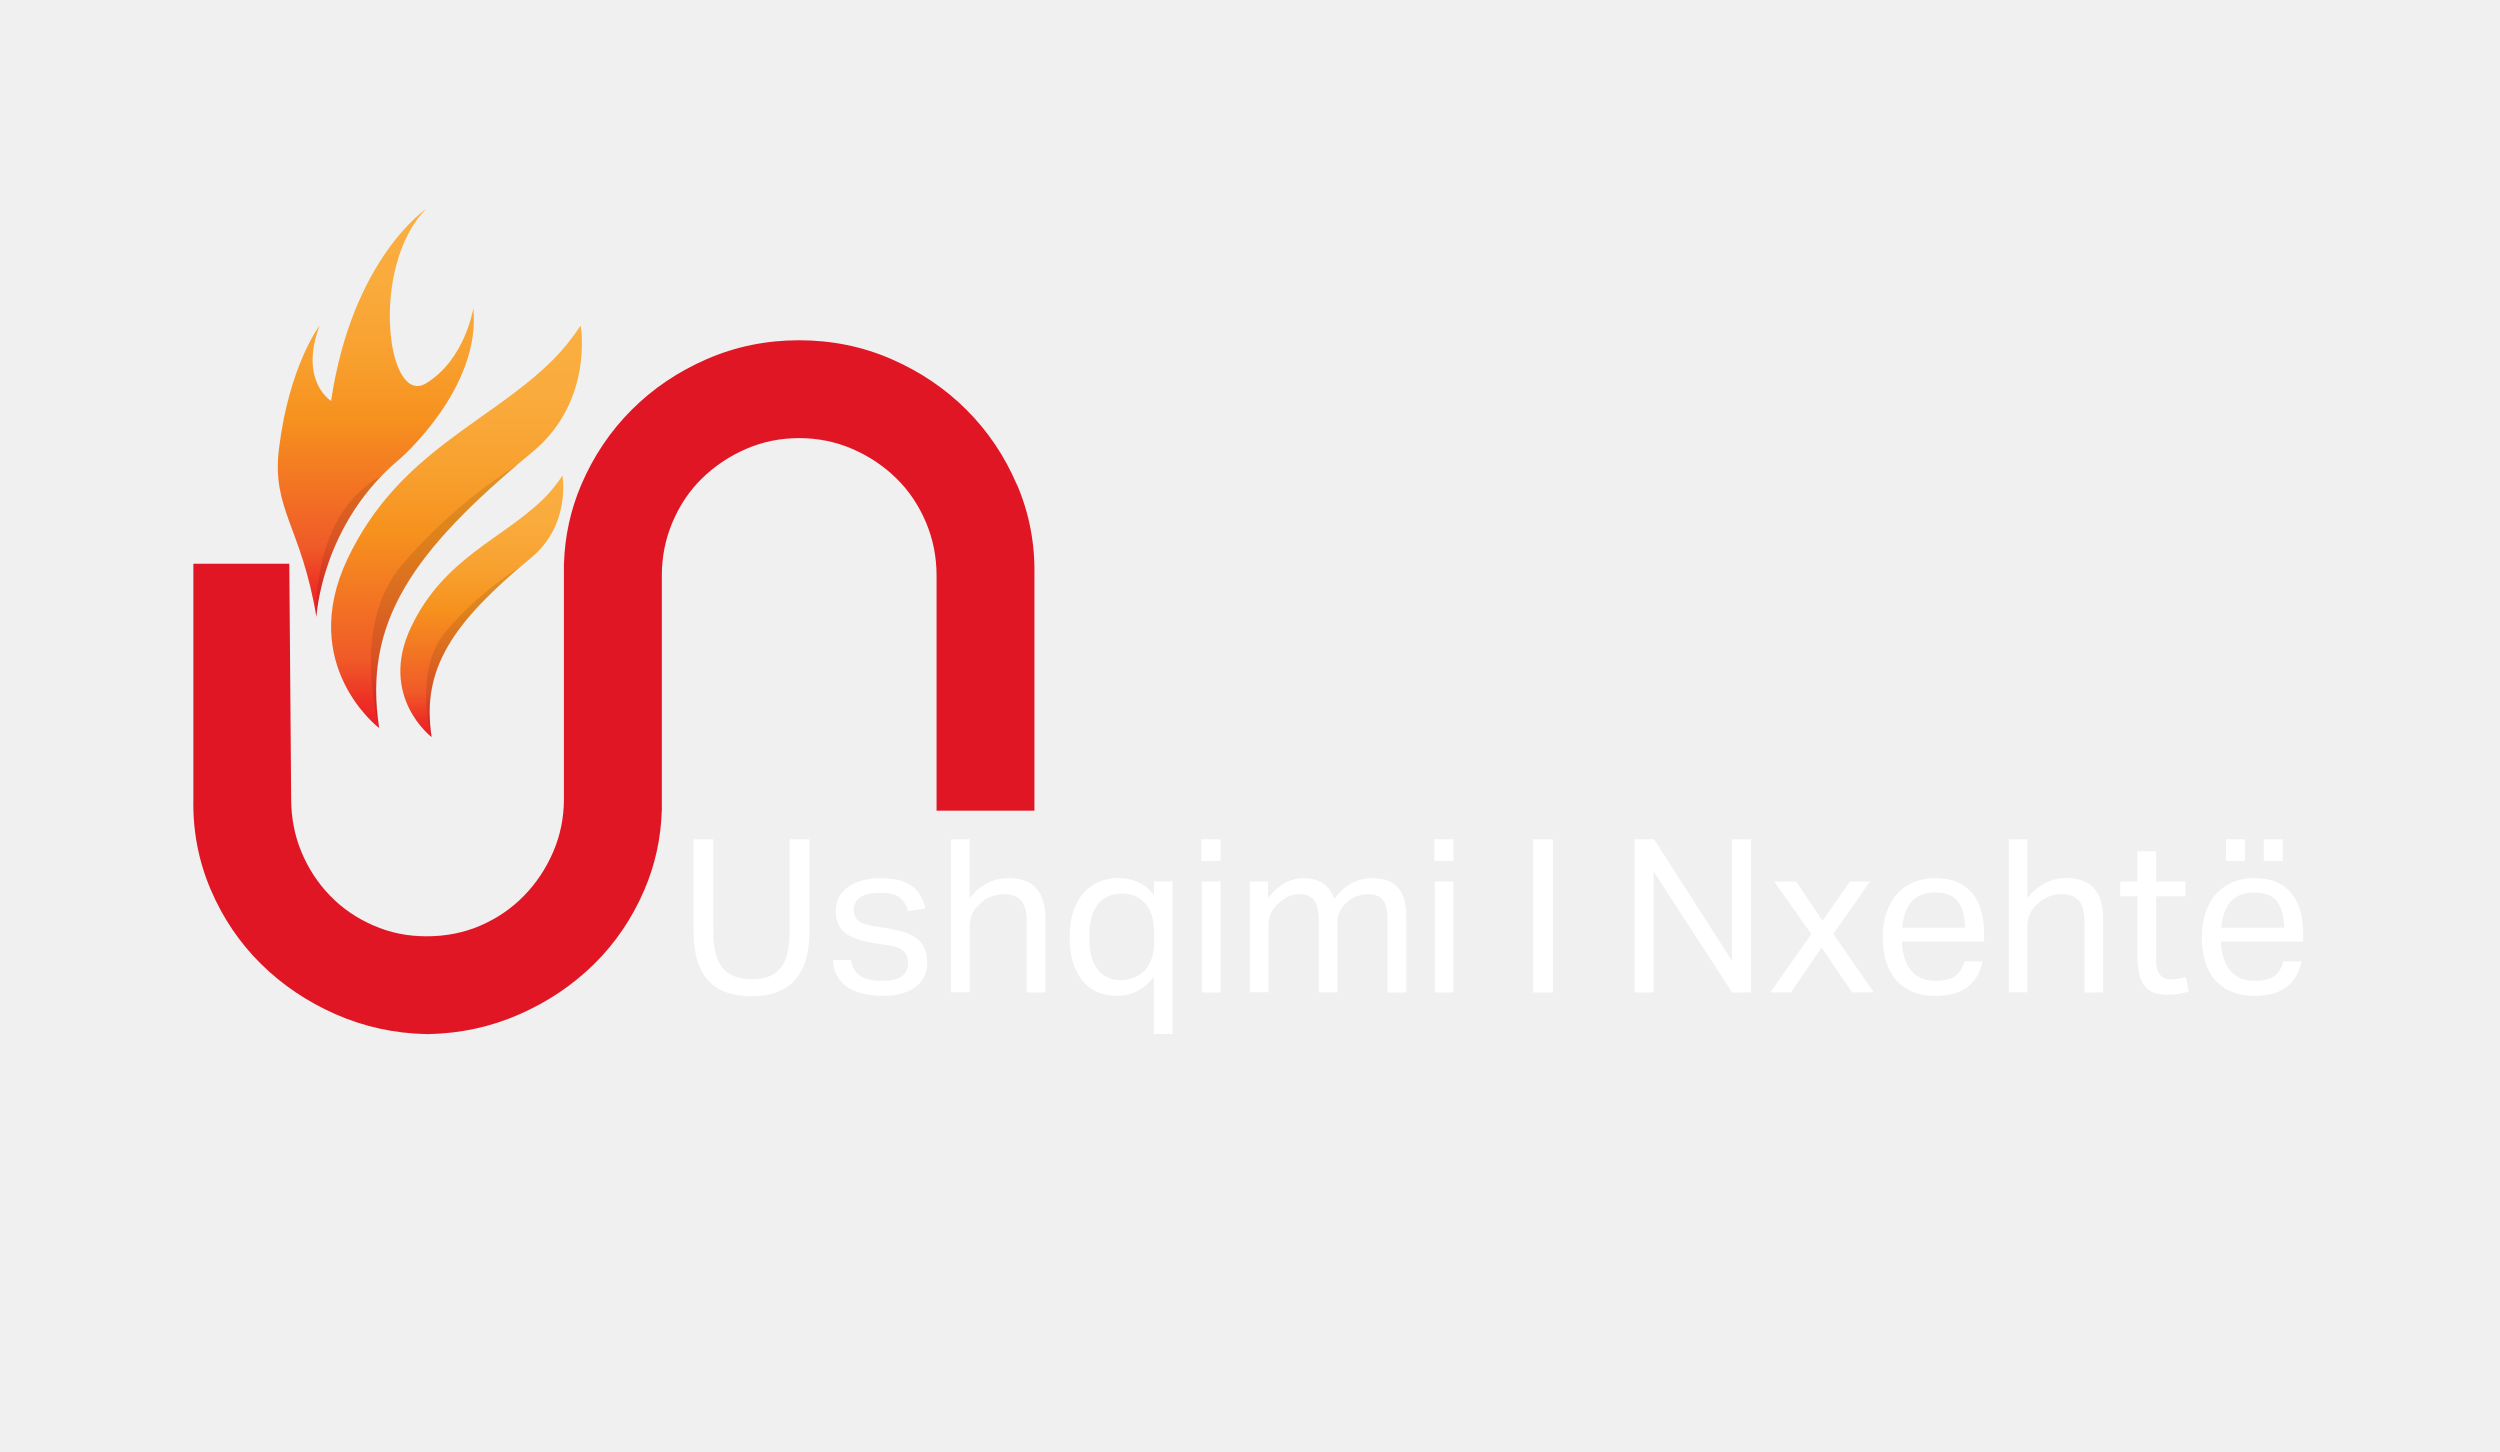
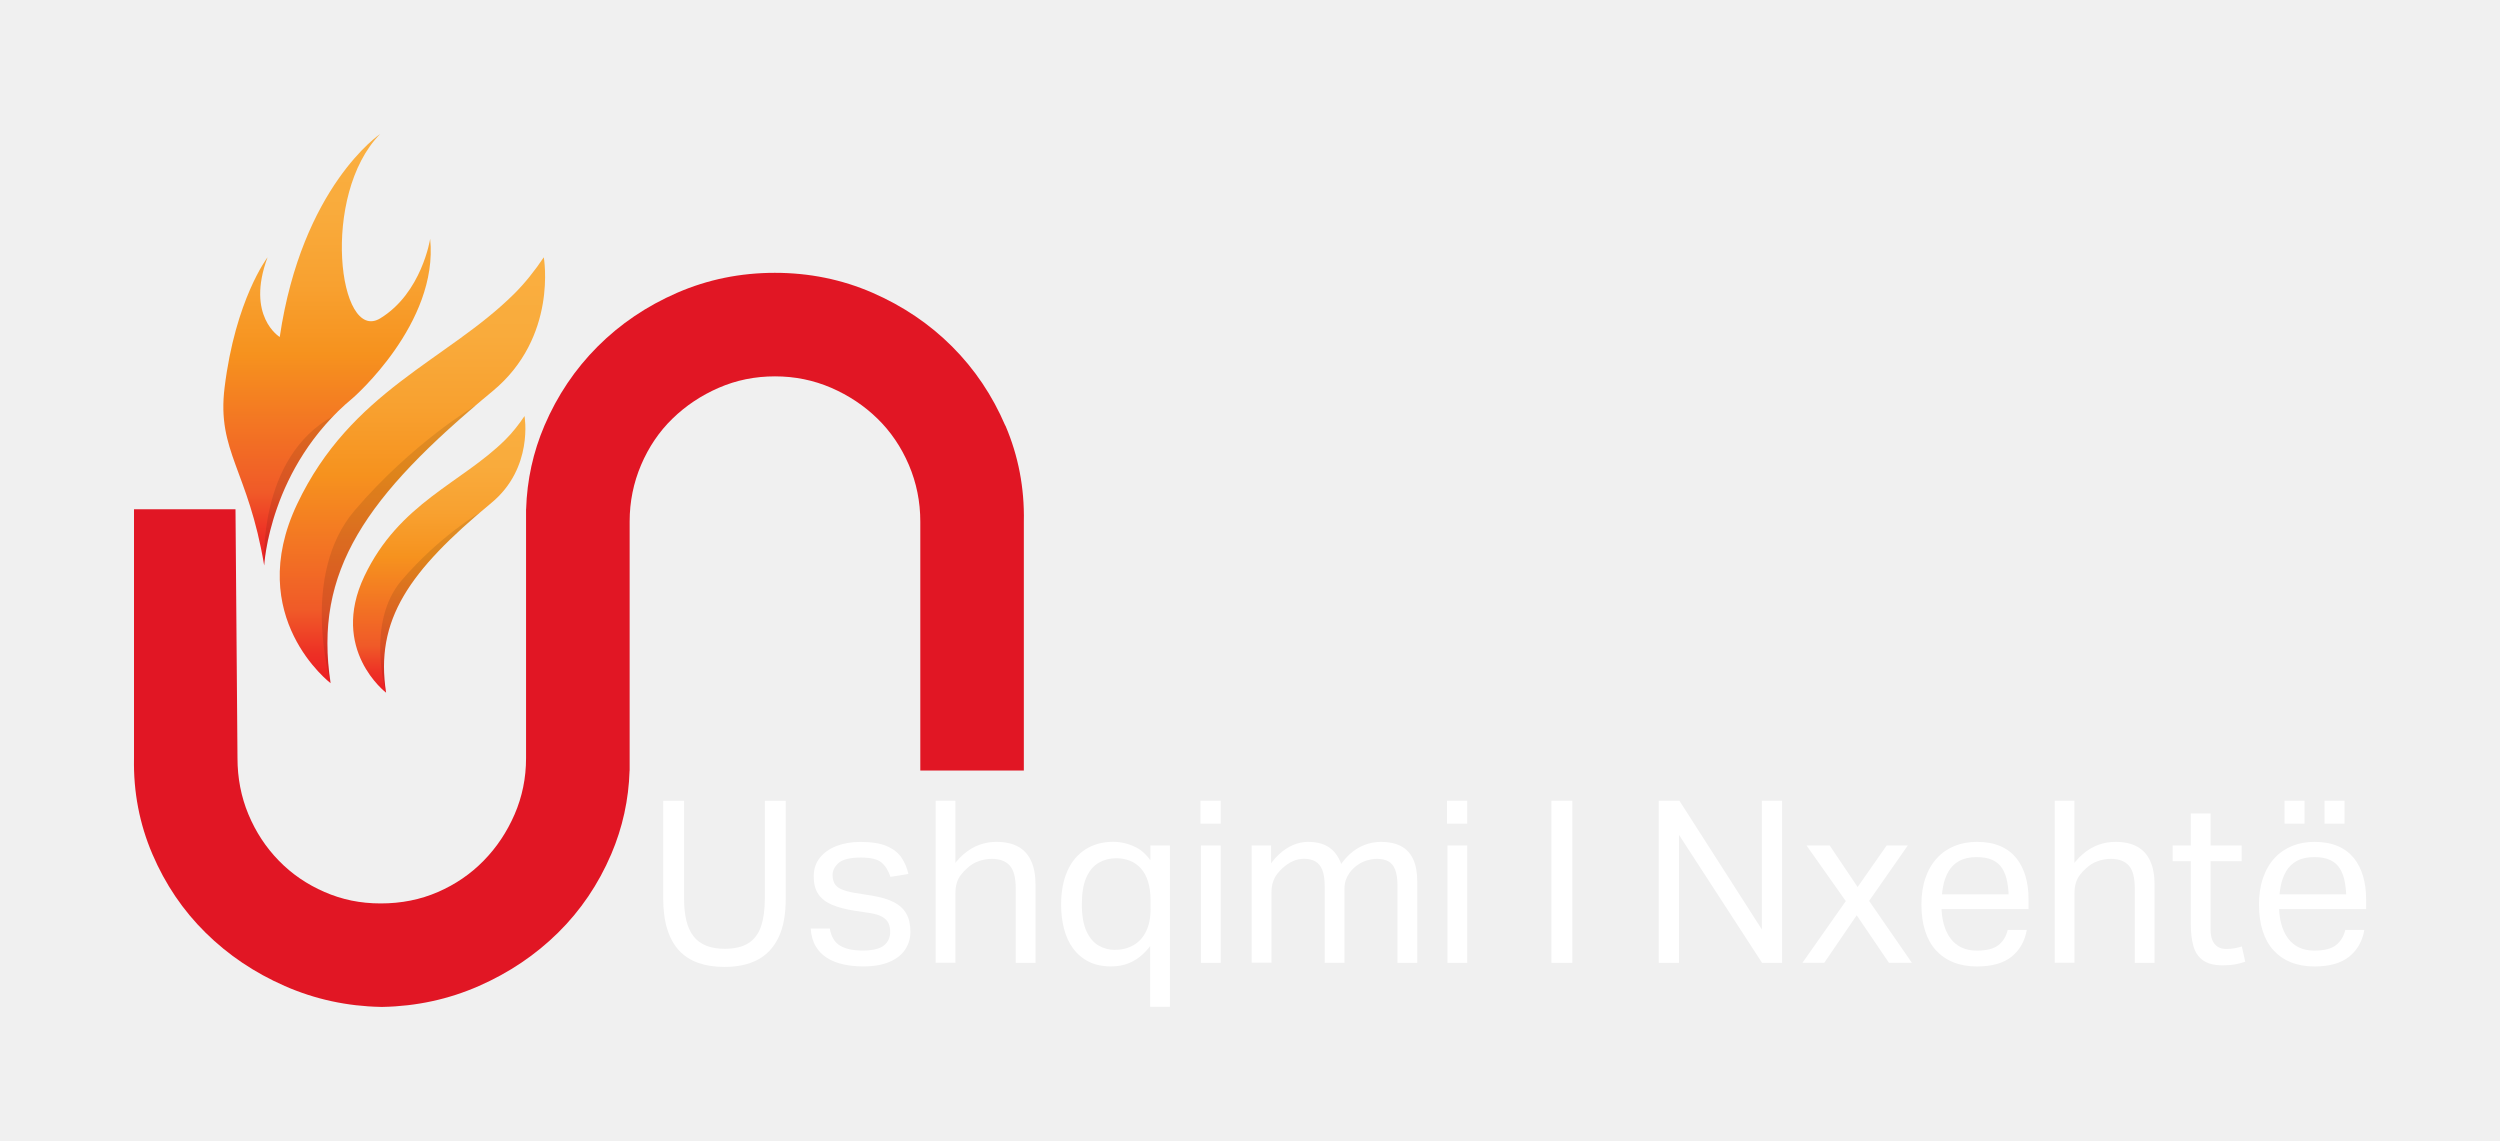
- <svg xmlns="http://www.w3.org/2000/svg" xmlns:xlink="http://www.w3.org/1999/xlink" id="Layer_1" version="1.1" viewBox="0 0 467 271.19">
+ <svg xmlns="http://www.w3.org/2000/svg" xmlns:xlink="http://www.w3.org/1999/xlink" id="Layer_1" version="1.1" viewBox="12.46 15.39 441.40 201.42">
  <defs>
    <style>
      .st0 {
        fill: url(#linear-gradient2);
      }

      .st1 {
        fill: #fff;
      }

      .st2 {
        fill: url(#linear-gradient1);
      }

      .st3 {
        fill: #e11624;
      }

      .st4 {
        opacity: .1;
      }

      .st5 {
        fill: url(#linear-gradient);
      }
    </style>
    <linearGradient id="linear-gradient" x1="90" y1="88.84" x2="90" y2="137.69" gradientUnits="userSpaceOnUse">
      <stop offset="0" stop-color="#faaf40" />
      <stop offset=".18" stop-color="#f9ab3c" />
      <stop offset=".35" stop-color="#f8a130" />
      <stop offset=".51" stop-color="#f6921e" />
      <stop offset=".83" stop-color="#f05a28" />
      <stop offset=".93" stop-color="#ed3025" />
      <stop offset="1" stop-color="#ec1c24" />
    </linearGradient>
    <linearGradient id="linear-gradient1" x1="85.29" y1="60.82" x2="85.29" y2="136.03" xlink:href="#linear-gradient" />
    <linearGradient id="linear-gradient2" x1="70.21" y1="39.04" x2="70.21" y2="115.21" xlink:href="#linear-gradient" />
  </defs>
  <path class="st3" d="M189.95,90.53c-2.28-5.33-5.42-9.99-9.4-13.97-3.98-3.98-8.67-7.14-14.06-9.49-5.39-2.34-11.13-3.51-17.22-3.51s-11.83,1.17-17.22,3.51c-5.39,2.34-10.08,5.51-14.06,9.49-3.98,3.98-7.12,8.64-9.4,13.97-2,4.68-3.08,9.6-3.24,14.77h-.01v.6c0,.53-.01,1.06,0,1.59v41.77c0,3.51-.68,6.81-2.02,9.91-1.35,3.11-3.16,5.83-5.45,8.17-2.28,2.34-4.98,4.19-8.08,5.54-3.11,1.35-6.47,2.02-10.1,2.02s-6.83-.67-9.93-2.02c-3.11-1.35-5.8-3.19-8.08-5.54-2.28-2.34-4.07-5.07-5.36-8.17-1.29-3.1-1.93-6.41-1.93-9.93l-.35-43.93h-17.92v43.93c-.12,5.97.97,11.63,3.25,16.96,2.28,5.33,5.42,9.96,9.4,13.88,3.98,3.93,8.64,7.06,13.97,9.4,5.33,2.34,10.98,3.57,16.96,3.69h.35c5.97-.12,11.63-1.35,16.96-3.69,5.33-2.34,9.99-5.48,13.97-9.4,3.98-3.92,7.12-8.55,9.4-13.88,2-4.68,3.08-9.6,3.24-14.77h.01v-.63c0-.52.01-1.03,0-1.56v-41.77c0-3.51.68-6.84,2.02-9.99,1.35-3.16,3.19-5.89,5.54-8.17,2.34-2.28,5.07-4.1,8.17-5.45,3.1-1.35,6.41-2.02,9.93-2.02s6.82.68,9.93,2.02c3.1,1.35,5.83,3.16,8.17,5.45,2.34,2.28,4.19,5.01,5.54,8.17,1.35,3.16,2.02,6.5,2.02,10.02v43.93h18.28v-43.93c.12-5.98-.97-11.63-3.25-16.96Z" />
  <g>
    <path class="st1" d="M129.55,173.89v-17.11h3.69v17.27c0,1.47.13,2.76.4,3.87.27,1.11.69,2.03,1.26,2.77.57.74,1.32,1.29,2.22,1.66.91.37,2,.56,3.29.56,1.74,0,3.13-.33,4.17-.98,1.04-.65,1.79-1.64,2.24-2.97.45-1.32.68-2.96.68-4.91v-17.27h3.69v17.27c0,2.83-.43,5.14-1.3,6.91-.87,1.78-2.1,3.08-3.71,3.91-1.6.83-3.54,1.24-5.81,1.24-1.71,0-3.24-.23-4.59-.7-1.35-.47-2.48-1.2-3.41-2.18-.92-.99-1.62-2.25-2.1-3.79-.48-1.54-.72-3.39-.72-5.55Z" />
    <path class="st1" d="M169.63,179.94c0-.56-.09-1.06-.28-1.5-.19-.44-.54-.82-1.06-1.14-.52-.32-1.3-.56-2.34-.72l-2.65-.4c-1.55-.24-2.86-.59-3.93-1.04-1.07-.45-1.88-1.08-2.42-1.88-.55-.8-.82-1.84-.82-3.13s.36-2.38,1.08-3.29c.72-.91,1.7-1.6,2.95-2.08,1.24-.48,2.64-.72,4.19-.72,2,0,3.58.25,4.73.76,1.15.51,2,1.19,2.57,2.04.56.86.96,1.8,1.2,2.85l-3.17.52c-.37-1.12-.91-1.97-1.6-2.55-.7-.57-1.9-.86-3.61-.86-1.92,0-3.24.32-3.95.96-.71.64-1.06,1.35-1.06,2.12,0,.56.11,1.05.32,1.46.21.41.6.76,1.16,1.02.56.27,1.38.49,2.44.68l3.01.48c1.63.27,2.94.66,3.93,1.18.99.52,1.72,1.2,2.18,2.04.47.84.7,1.9.7,3.19,0,1.15-.31,2.18-.92,3.11-.61.92-1.54,1.65-2.77,2.18-1.23.53-2.78.8-4.65.8-1.23,0-2.39-.12-3.49-.36-1.1-.24-2.06-.62-2.89-1.14-.83-.52-1.5-1.21-2-2.06-.51-.85-.8-1.9-.88-3.13h3.37c.24,1.44.85,2.45,1.82,3.03.98.58,2.3.86,3.99.86s3.01-.3,3.75-.9c.73-.6,1.1-1.4,1.1-2.38Z" />
    <path class="st1" d="M177.65,156.77h3.49v13.55l-1-1.16c.77-1.23,1.6-2.22,2.48-2.97.88-.75,1.8-1.3,2.77-1.64.96-.35,1.95-.52,2.97-.52,1.58,0,2.87.29,3.89.86,1.02.57,1.78,1.42,2.28,2.54.51,1.12.76,2.51.76,4.17v13.79h-3.49v-13.11c0-1.92-.35-3.28-1.06-4.07-.71-.79-1.77-1.18-3.19-1.18-.75,0-1.51.13-2.28.4-.78.27-1.47.7-2.08,1.28-.43.37-.8.77-1.1,1.18-.31.41-.54.88-.7,1.4-.16.52-.24,1.13-.24,1.82v12.26h-3.49v-28.62Z" />
    <path class="st1" d="M215.52,179.38l.76,2c-.61.96-1.3,1.79-2.04,2.48-.75.7-1.58,1.23-2.5,1.6-.92.37-1.96.56-3.11.56-1.52,0-2.84-.28-3.95-.84-1.11-.56-2.02-1.34-2.75-2.32-.72-.99-1.26-2.14-1.6-3.47-.35-1.32-.52-2.75-.52-4.27,0-2.3.37-4.27,1.1-5.93.73-1.66,1.8-2.93,3.19-3.83,1.39-.89,3.03-1.34,4.93-1.34,1.31,0,2.62.31,3.93.94,1.31.63,2.47,1.86,3.49,3.71l-.88,1.48v-5.49h3.45v28.49h-3.49v-13.79ZM215.6,175.81v-1.4c0-1.31-.15-2.43-.44-3.37-.29-.93-.72-1.71-1.26-2.32-.55-.61-1.2-1.07-1.94-1.36-.75-.29-1.56-.44-2.44-.44-1.12,0-2.14.27-3.07.8-.92.53-1.65,1.4-2.18,2.58-.53,1.19-.8,2.77-.8,4.75s.28,3.63.84,4.81c.56,1.18,1.28,2.01,2.16,2.5.88.49,1.8.74,2.77.74,1.26,0,2.36-.27,3.33-.82.96-.55,1.71-1.36,2.24-2.44.53-1.08.8-2.42.8-4.03Z" />
    <path class="st1" d="M224.42,156.77h3.57v4.05h-3.57v-4.05ZM224.5,164.67h3.49v20.72h-3.49v-20.72Z" />
    <path class="st1" d="M233.43,164.67h3.45v5.65l-.84-1.2c.67-1.15,1.4-2.1,2.2-2.85.8-.75,1.64-1.31,2.52-1.68.88-.37,1.76-.56,2.65-.56,1.79,0,3.19.45,4.19,1.34,1,.9,1.68,2.17,2.02,3.83l-1.12-.12c.67-1.12,1.4-2.06,2.2-2.81.8-.75,1.68-1.31,2.63-1.68.95-.37,1.94-.56,2.99-.56,1.36,0,2.52.25,3.47.74.95.49,1.67,1.26,2.16,2.28.49,1.03.74,2.36.74,3.99v14.35h-3.49v-13.55c0-1.26-.14-2.23-.42-2.93-.28-.69-.69-1.18-1.22-1.46-.53-.28-1.2-.42-2-.42-.59,0-1.22.11-1.9.32-.68.21-1.34.59-1.98,1.12-.35.29-.66.63-.94,1.02-.28.39-.5.82-.66,1.28-.16.47-.24.98-.24,1.54v13.07h-3.49v-13.51c0-1.2-.14-2.16-.42-2.87-.28-.71-.7-1.22-1.24-1.52-.55-.31-1.21-.46-1.98-.46-.7,0-1.36.14-1.98.42-.63.28-1.25.7-1.86,1.26-.29.27-.59.59-.9.98-.31.39-.55.86-.74,1.4-.19.55-.28,1.2-.28,1.94v12.34h-3.49v-20.72Z" />
    <path class="st1" d="M267.94,156.77h3.57v4.05h-3.57v-4.05ZM268.02,164.67h3.49v20.72h-3.49v-20.72Z" />
    <path class="st1" d="M286.38,156.77h3.69v28.62h-3.69v-28.62Z" />
    <path class="st1" d="M305.33,156.77h3.65l16.35,25.53-1.8.28v-25.81h3.57v28.62h-3.53l-16.39-25.25,1.72-.28v25.53h-3.57v-28.62Z" />
    <path class="st1" d="M339.4,175.97l-7.98-11.3h4.09l5.93,8.82h-2.04l6.17-8.82h3.73l-7.86,11.26v-2.97l8.58,12.42h-4.05l-6.69-9.86h2l-6.73,9.86h-3.85l8.7-12.38v2.97Z" />
    <path class="st1" d="M351.7,175.17c0-1.79.24-3.38.72-4.77.48-1.39,1.16-2.56,2.04-3.51.88-.95,1.92-1.66,3.11-2.14,1.19-.48,2.49-.72,3.91-.72,1.6,0,2.98.25,4.13.74,1.15.49,2.09,1.2,2.83,2.1.73.91,1.28,1.98,1.64,3.21.36,1.23.54,2.58.54,4.05v1.76h-17.23v-2.6h15.47l-1.72,1.32c0-1.26-.09-2.38-.26-3.37-.17-.99-.47-1.82-.88-2.48-.41-.67-.99-1.18-1.72-1.52-.74-.35-1.68-.52-2.83-.52-1.23,0-2.25.23-3.07.68-.82.45-1.45,1.08-1.9,1.86-.45.79-.78,1.69-.96,2.71-.19,1.02-.28,2.08-.28,3.21,0,1.23.13,2.34.4,3.33.27.99.66,1.84,1.18,2.54.52.71,1.17,1.25,1.94,1.62.77.37,1.68.56,2.73.56,1.74,0,3.01-.33,3.83-.98.81-.65,1.36-1.54,1.62-2.67h3.37c-.35,1.98-1.24,3.55-2.67,4.71-1.43,1.16-3.48,1.74-6.15,1.74-1.55,0-2.93-.25-4.15-.74-1.22-.49-2.24-1.21-3.09-2.14-.84-.93-1.48-2.08-1.9-3.43-.43-1.35-.64-2.87-.64-4.55Z" />
    <path class="st1" d="M375.23,156.77h3.49v13.55l-1-1.16c.77-1.23,1.6-2.22,2.48-2.97.88-.75,1.8-1.3,2.77-1.64.96-.35,1.95-.52,2.97-.52,1.58,0,2.87.29,3.89.86,1.02.57,1.78,1.42,2.28,2.54.51,1.12.76,2.51.76,4.17v13.79h-3.49v-13.11c0-1.92-.35-3.28-1.06-4.07-.71-.79-1.77-1.18-3.19-1.18-.75,0-1.51.13-2.28.4-.78.27-1.47.7-2.08,1.28-.43.37-.8.77-1.1,1.18-.31.41-.54.88-.7,1.4-.16.52-.24,1.13-.24,1.82v12.26h-3.49v-28.62Z" />
    <path class="st1" d="M396.07,164.67h12.18v2.77h-12.18v-2.77ZM399.27,178.66v-19.64h3.49v20.56c0,.67.1,1.26.3,1.76.2.51.51.9.92,1.18.41.28.93.42,1.54.42s1.11-.05,1.56-.14c.45-.09.85-.19,1.2-.3l.6,2.69c-.53.19-1.12.34-1.74.46-.63.12-1.37.18-2.22.18-1.55,0-2.73-.31-3.55-.92-.82-.61-1.37-1.46-1.66-2.55-.29-1.08-.44-2.32-.44-3.71Z" />
    <path class="st1" d="M411.3,175.17c0-1.79.24-3.38.72-4.77.48-1.39,1.16-2.56,2.04-3.51.88-.95,1.92-1.66,3.11-2.14,1.19-.48,2.49-.72,3.91-.72,1.6,0,2.98.25,4.13.74,1.15.49,2.09,1.2,2.83,2.1.73.91,1.28,1.98,1.64,3.21.36,1.23.54,2.58.54,4.05v1.76h-17.23v-2.6h15.47l-1.72,1.32c0-1.26-.09-2.38-.26-3.37-.17-.99-.47-1.82-.88-2.48-.41-.67-.99-1.18-1.72-1.52-.74-.35-1.68-.52-2.83-.52-1.23,0-2.25.23-3.07.68-.82.45-1.45,1.08-1.9,1.86-.45.79-.78,1.69-.96,2.71-.19,1.02-.28,2.08-.28,3.21,0,1.23.13,2.34.4,3.33.27.99.66,1.84,1.18,2.54.52.71,1.17,1.25,1.94,1.62.77.37,1.68.56,2.73.56,1.74,0,3.01-.33,3.83-.98.81-.65,1.36-1.54,1.62-2.67h3.37c-.35,1.98-1.24,3.55-2.67,4.71-1.43,1.16-3.48,1.74-6.15,1.74-1.55,0-2.93-.25-4.15-.74-1.22-.49-2.24-1.21-3.09-2.14-.84-.93-1.48-2.08-1.9-3.43-.43-1.35-.64-2.87-.64-4.55ZM415.82,156.77h3.53v4.05h-3.53v-4.05ZM422.88,156.77h3.53v4.05h-3.53v-4.05Z" />
  </g>
  <g>
    <g>
      <path class="st5" d="M80.63,137.69s-10-7.59-3.84-20.56c6.16-12.97,17.16-16.44,24.87-24.08,1.25-1.24,2.38-2.67,3.41-4.2,0,0,1.64,9.15-5.86,15.34-14.57,12.05-20.57,20.65-18.58,33.5Z" />
      <path class="st4" d="M97.22,105.86h0s-7.23,4.24-13.86,12.01c-6.38,7.48-2.74,19.82-2.74,19.82-1.89-12.25,3.48-20.64,16.6-31.83Z" />
    </g>
    <g>
      <path class="st2" d="M70.85,136.03s-15.4-11.69-5.92-31.66c9.48-19.97,26.43-25.32,38.29-37.08,1.92-1.91,3.67-4.11,5.25-6.47,0,0,2.52,14.08-9.02,23.62-22.44,18.55-31.67,31.8-28.62,51.59Z" />
      <path class="st4" d="M96.41,87.02v-.02s-11.12,6.55-21.33,18.51c-9.82,11.51-4.22,30.52-4.22,30.52-2.91-18.86,5.36-31.78,25.56-49.01Z" />
    </g>
    <path class="st0" d="M59.11,115.21s.87-17.33,15.67-29.57c0,0,15.15-13.14,13.63-28.08,0,0-1.47,9.56-8.82,14.04-7.34,4.48-10.58-21.81,0-32.56,0,0-13.8,9.26-17.74,35.85,0,0-6.03-3.64-2.15-14.07,0,0-5.68,7.41-7.59,23.02-1.38,11.26,4.2,14.58,6.99,31.37Z" />
    <path class="st4" d="M71.32,88.84c-13.45,7.29-12.21,26.37-12.21,26.37,0,0,.74-14.51,12.21-26.36h0Z" />
  </g>
</svg>
